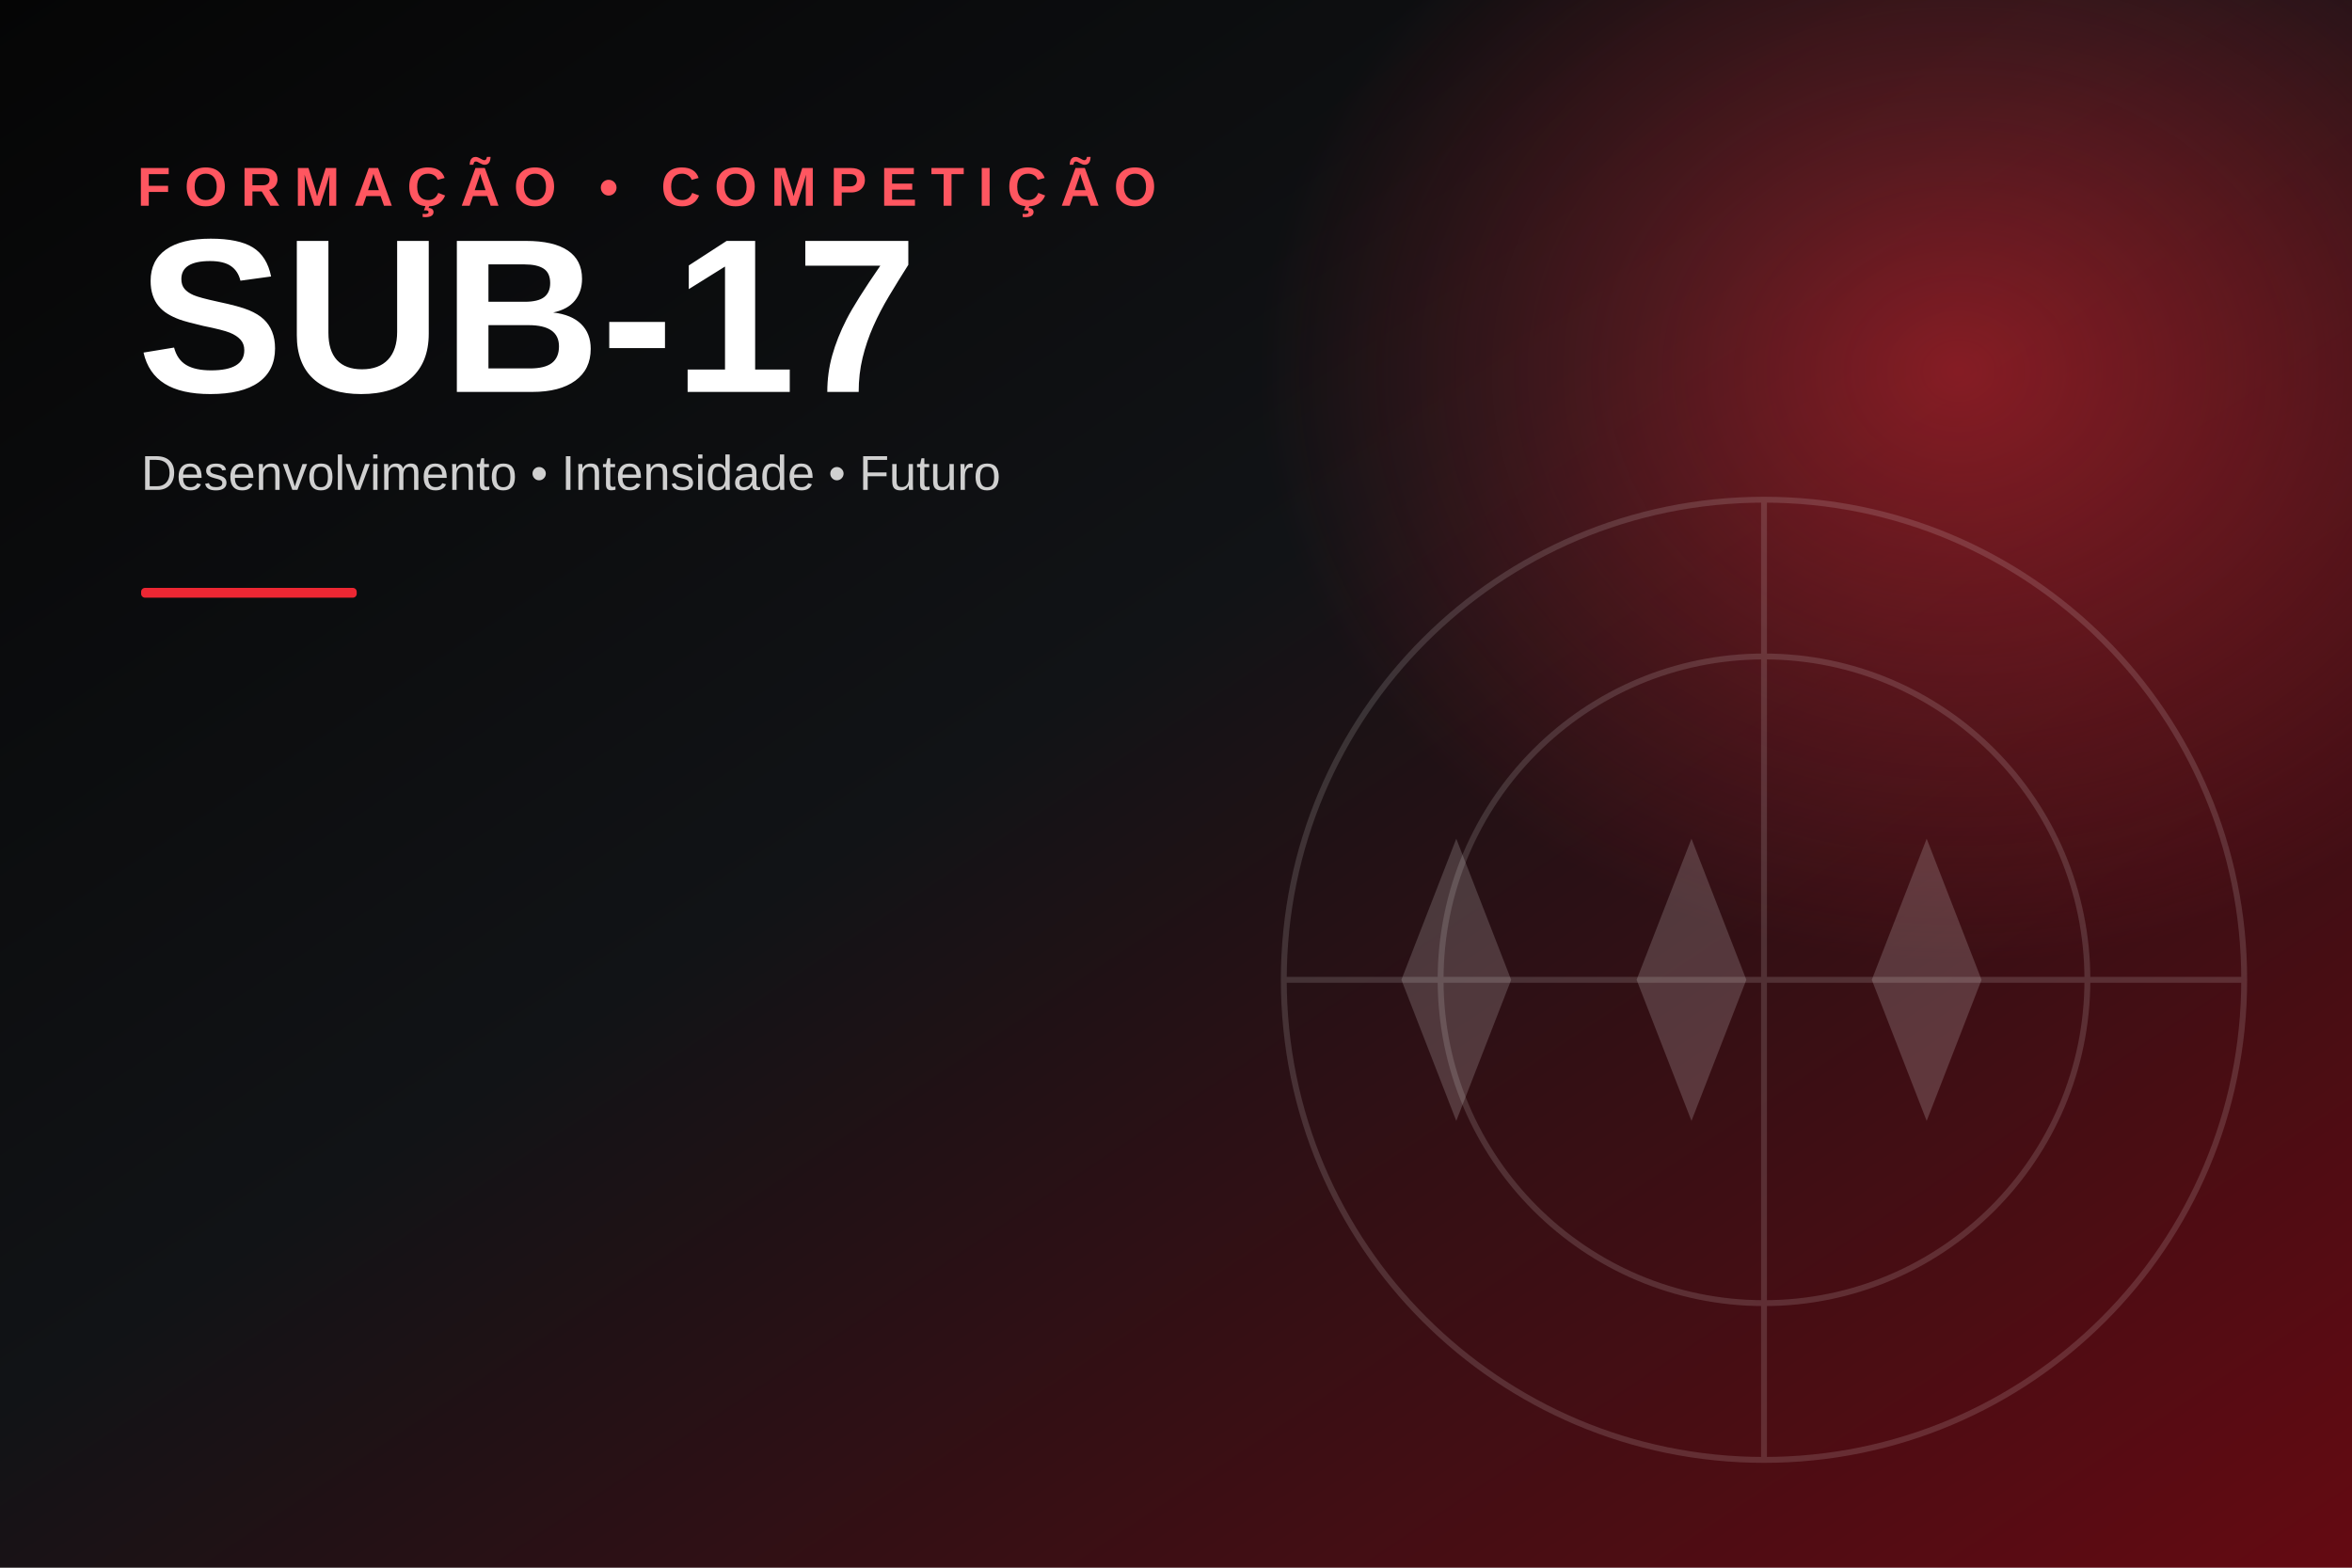
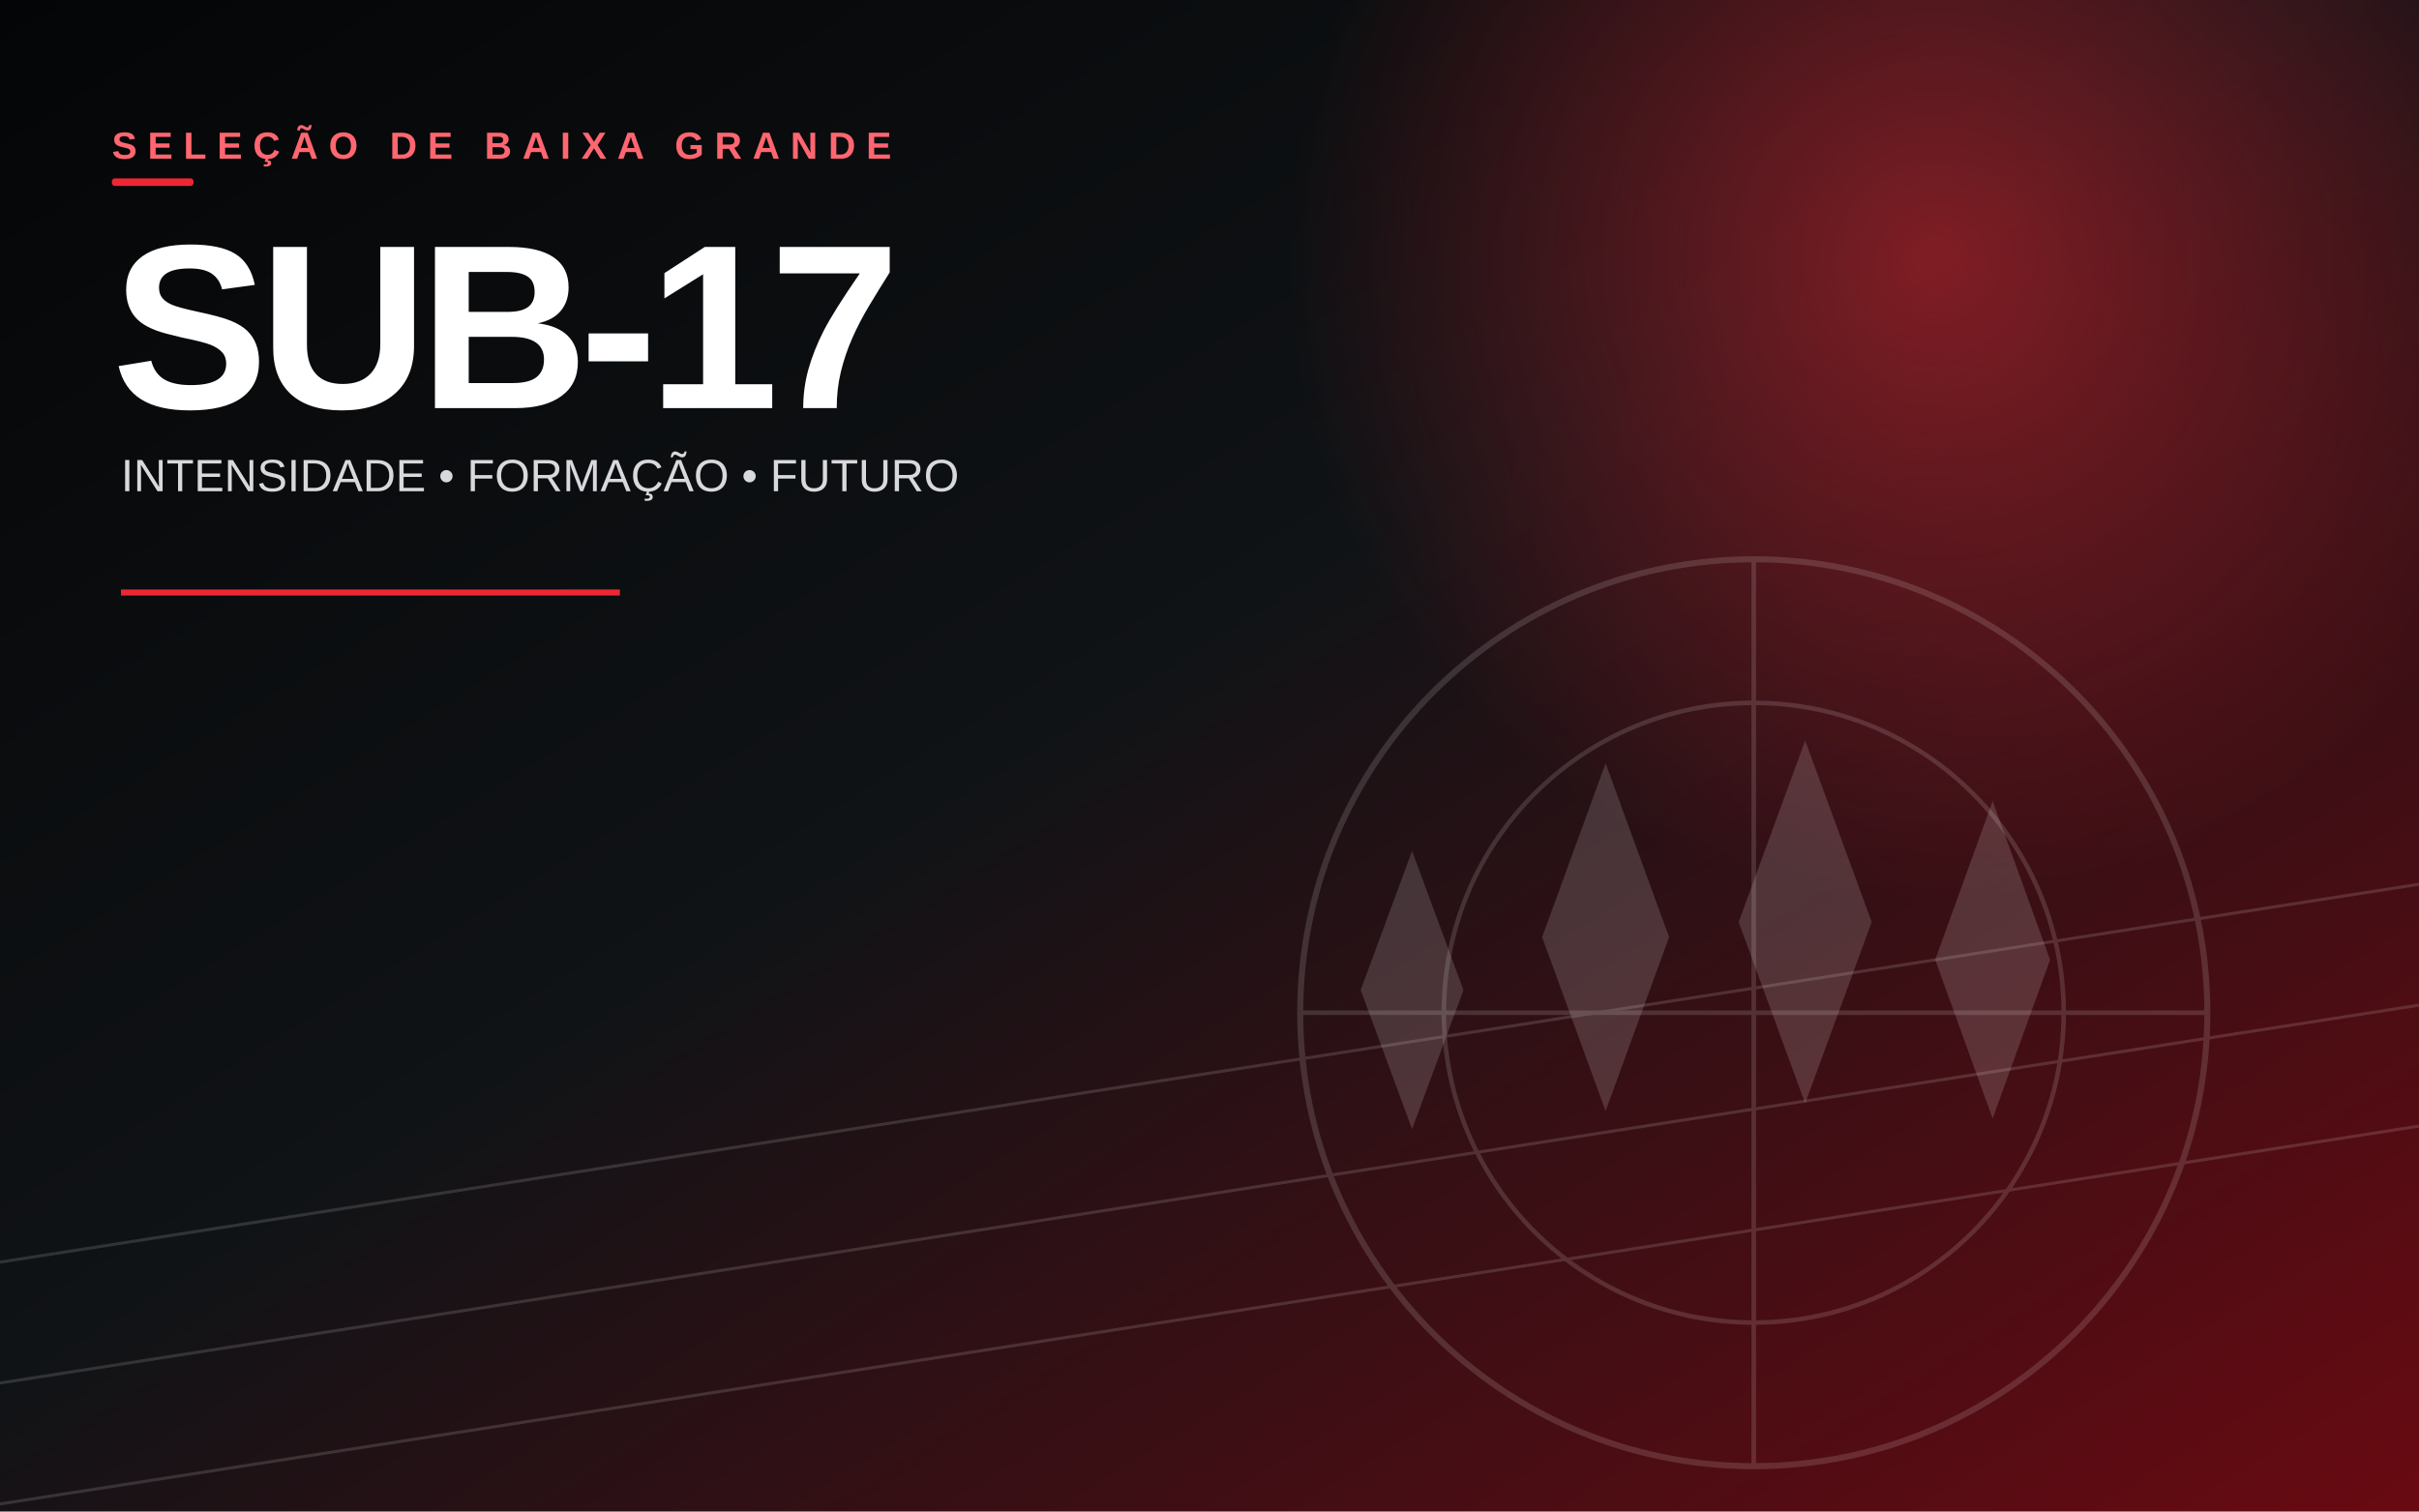
- <svg xmlns="http://www.w3.org/2000/svg" viewBox="0 0 1200 800">
+ <svg xmlns="http://www.w3.org/2000/svg" viewBox="0 0 1600 1000">
  <defs>
-     <linearGradient id="g" x2="1" y2="1">
-       <stop stop-color="#050505" />
-       <stop offset=".45" stop-color="#111316" />
-       <stop offset="1" stop-color="#650a12" />
+     <linearGradient id="bg" x1="0" y1="0" x2="1" y2="1">
+       <stop stop-color="#040506" />
+       <stop offset=".46" stop-color="#101316" />
+       <stop offset="1" stop-color="#690a12" />
    </linearGradient>
-     <radialGradient id="r">
+     <radialGradient id="g">
      <stop stop-color="#ed2733" stop-opacity=".5" />
      <stop offset="1" stop-color="#ed2733" stop-opacity="0" />
    </radialGradient>
  </defs>
-   <rect width="1200" height="800" fill="url(#g)" />
-   <ellipse cx="1000" cy="190" rx="360" ry="300" fill="url(#r)" />
-   <g fill="none" stroke="#fff" opacity=".14" stroke-width="3">
-     <circle cx="900" cy="500" r="245" />
-     <circle cx="900" cy="500" r="165" />
-     <path d="M655 500h490M900 255v490" />
+   <rect width="1600" height="1000" fill="url(#bg)" />
+   <circle cx="1280" cy="170" r="430" fill="url(#g)" />
+   <g fill="none" stroke="#fff" opacity=".14">
+     <circle cx="1160" cy="670" r="300" stroke-width="4" />
+     <circle cx="1160" cy="670" r="205" stroke-width="3" />
+     <path d="M860 670h600M1160 370v600" stroke-width="3" />
+     <path d="M0 835L1600 585M0 915L1600 665M0 995L1600 745" stroke-width="2" />
  </g>
-   <g fill="#fff" opacity=".17">
-     <path d="M715 500l28-72 28 72-28 72z" />
-     <path d="M835 500l28-72 28 72-28 72z" />
-     <path d="M955 500l28-72 28 72-28 72z" />
+   <g fill="#fff" opacity=".15">
+     <path d="M900 655l34-92 34 92-34 92z" />
+     <path d="M1020 620l42-115 42 115-42 115z" />
+     <path d="M1150 610l44-120 44 120-44 120z" />
+     <path d="M1280 635l38-105 38 105-38 105z" />
  </g>
-   <text x="70" y="105" fill="#ff5660" font-family="Arial" font-size="28" font-weight="700" letter-spacing="7">FORMAÇÃO • COMPETIÇÃO</text>
-   <text x="70" y="200" fill="#fff" font-family="Arial" font-size="112" font-weight="900">SUB-17</text>
-   <text x="72" y="250" fill="#d0d0d0" font-family="Arial" font-size="25">Desenvolvimento • Intensidade • Futuro</text>
-   <rect x="72" y="300" width="110" height="5" rx="2" fill="#ed2733" />
+   <rect x="74" y="118" width="54" height="5" rx="2" fill="#ed2733" />
+   <text x="74" y="105" fill="#ff6670" font-family="Arial,Helvetica,sans-serif" font-size="25" font-weight="700" letter-spacing="7">SELEÇÃO DE BAIXA GRANDE</text>
+   <text x="74" y="270" fill="#fff" font-family="Arial,Helvetica,sans-serif" font-size="155" font-weight="900" letter-spacing="-6">SUB-17</text>
+   <text x="80" y="325" fill="#d9d9dc" font-family="Arial,Helvetica,sans-serif" font-size="30">INTENSIDADE • FORMAÇÃO • FUTURO</text>
+   <rect x="80" y="390" width="330" height="4" fill="#ed2733" />
</svg>
